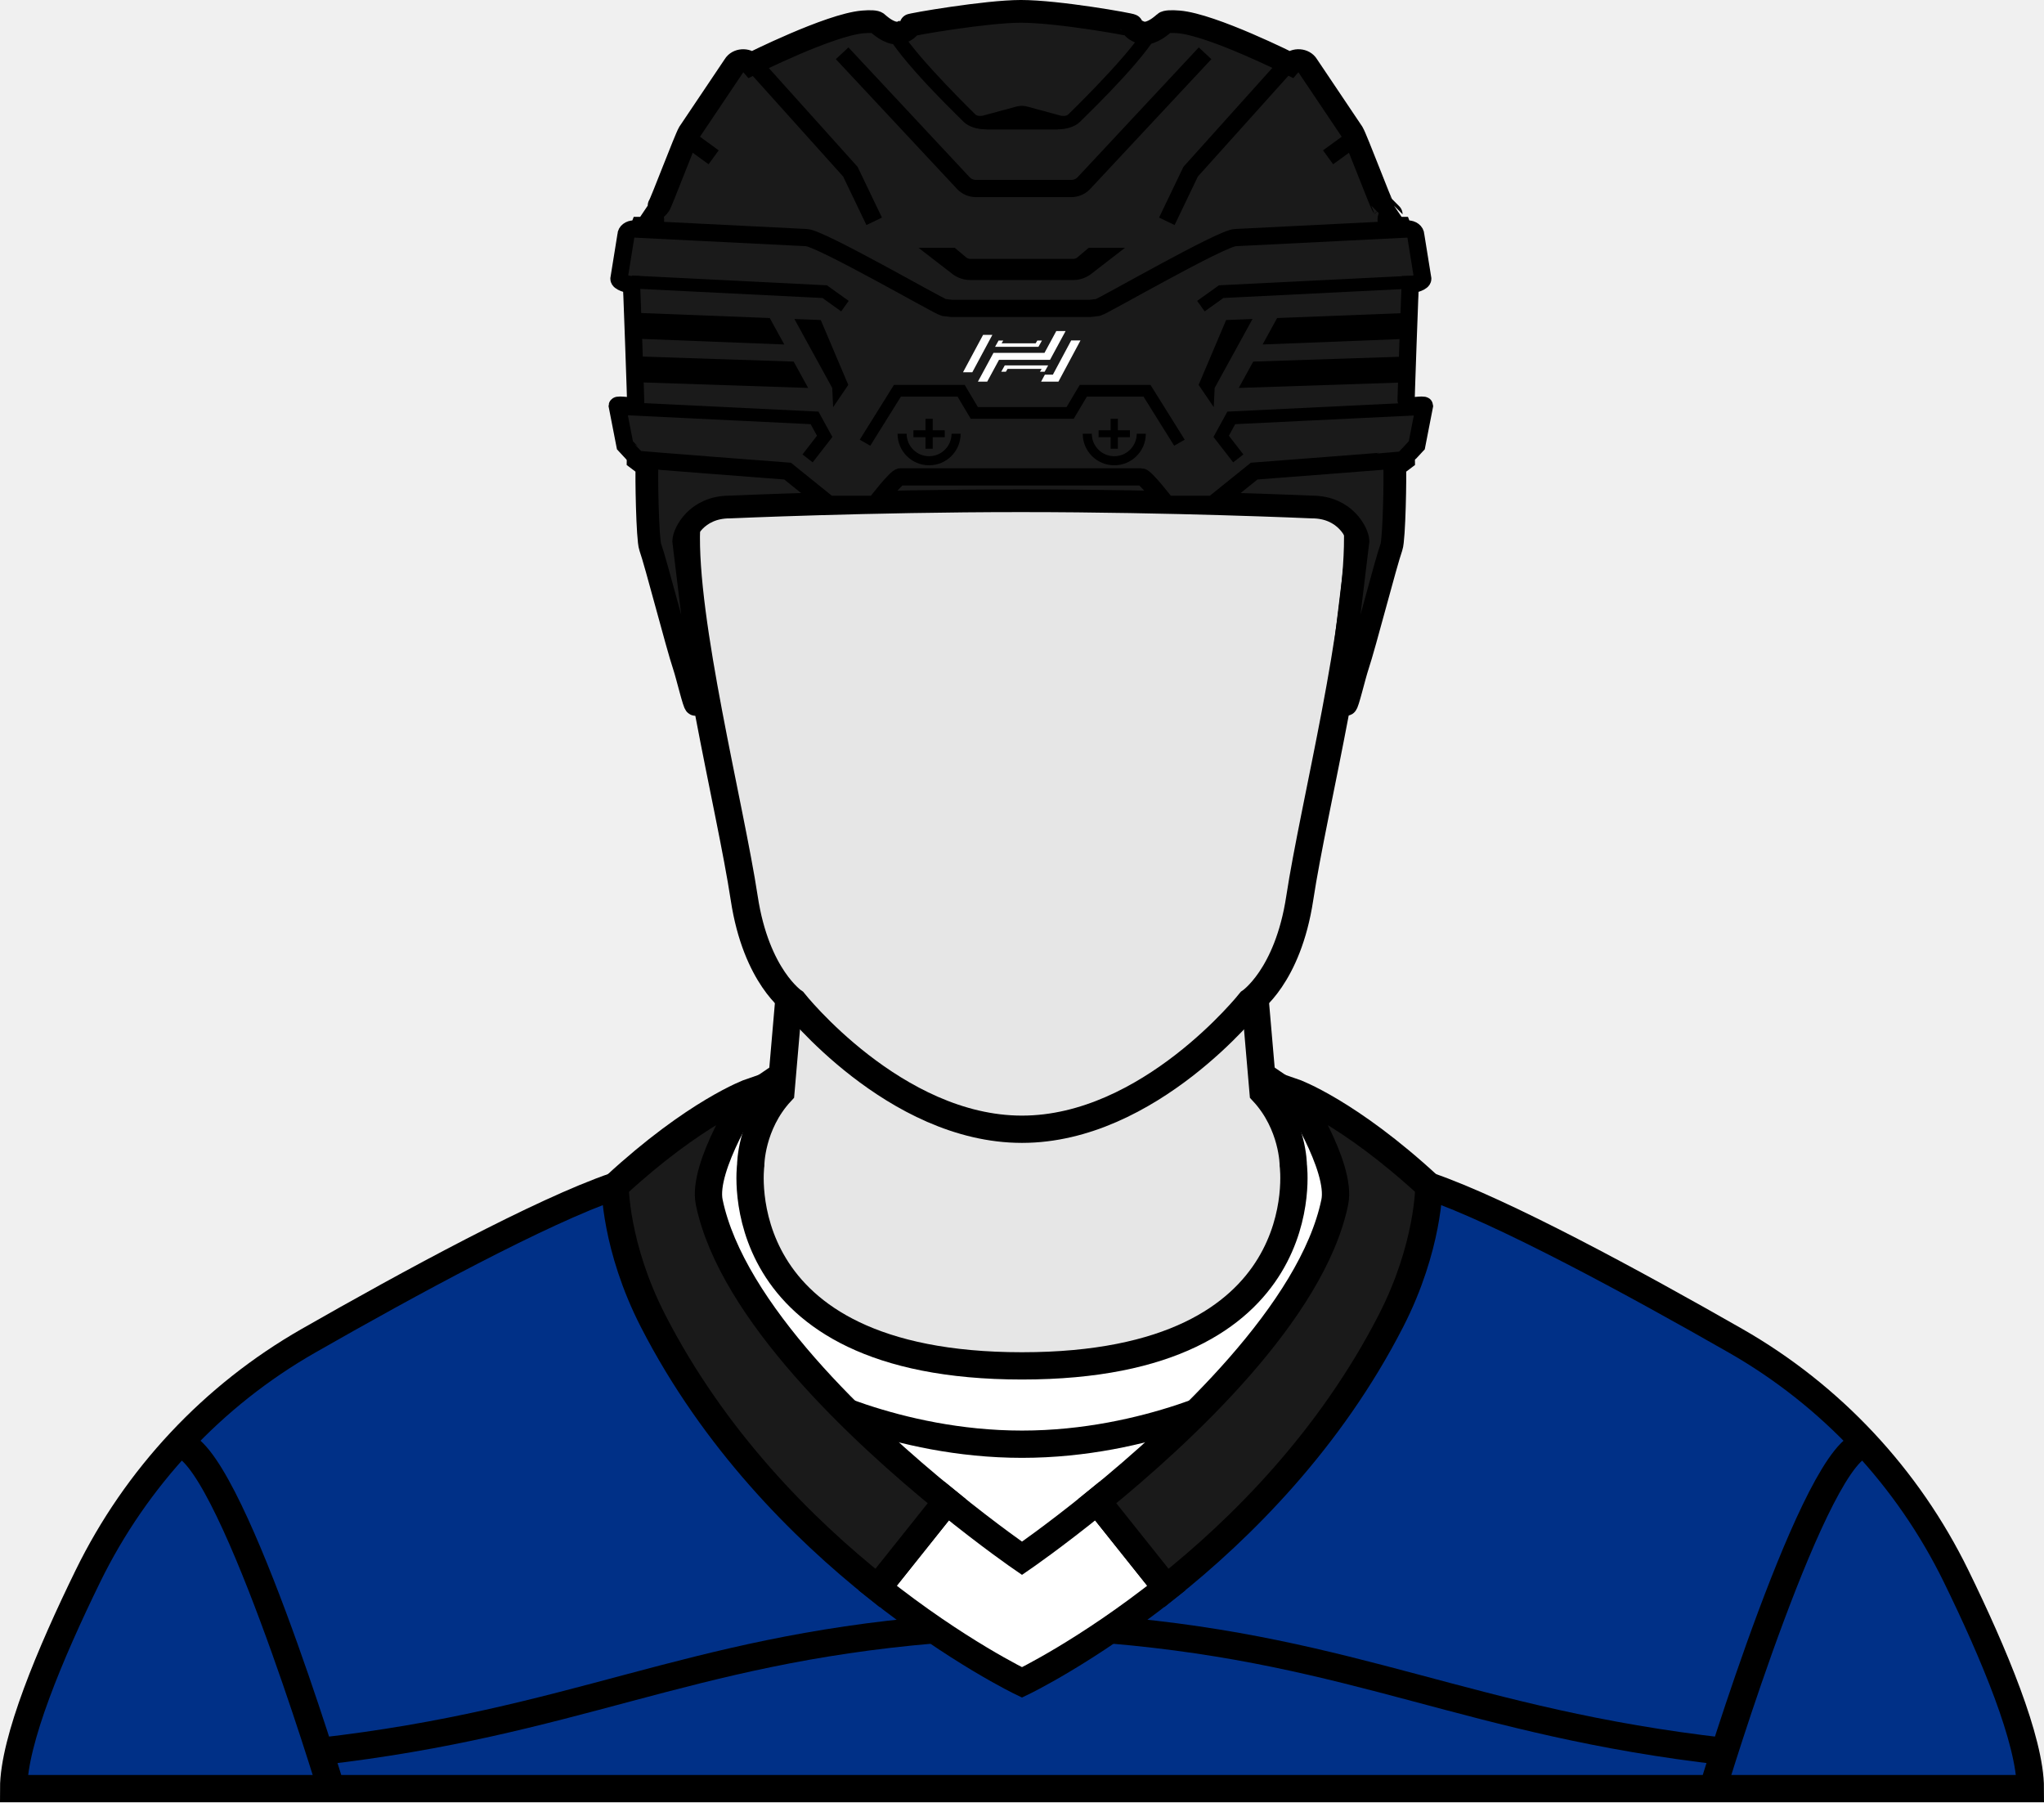
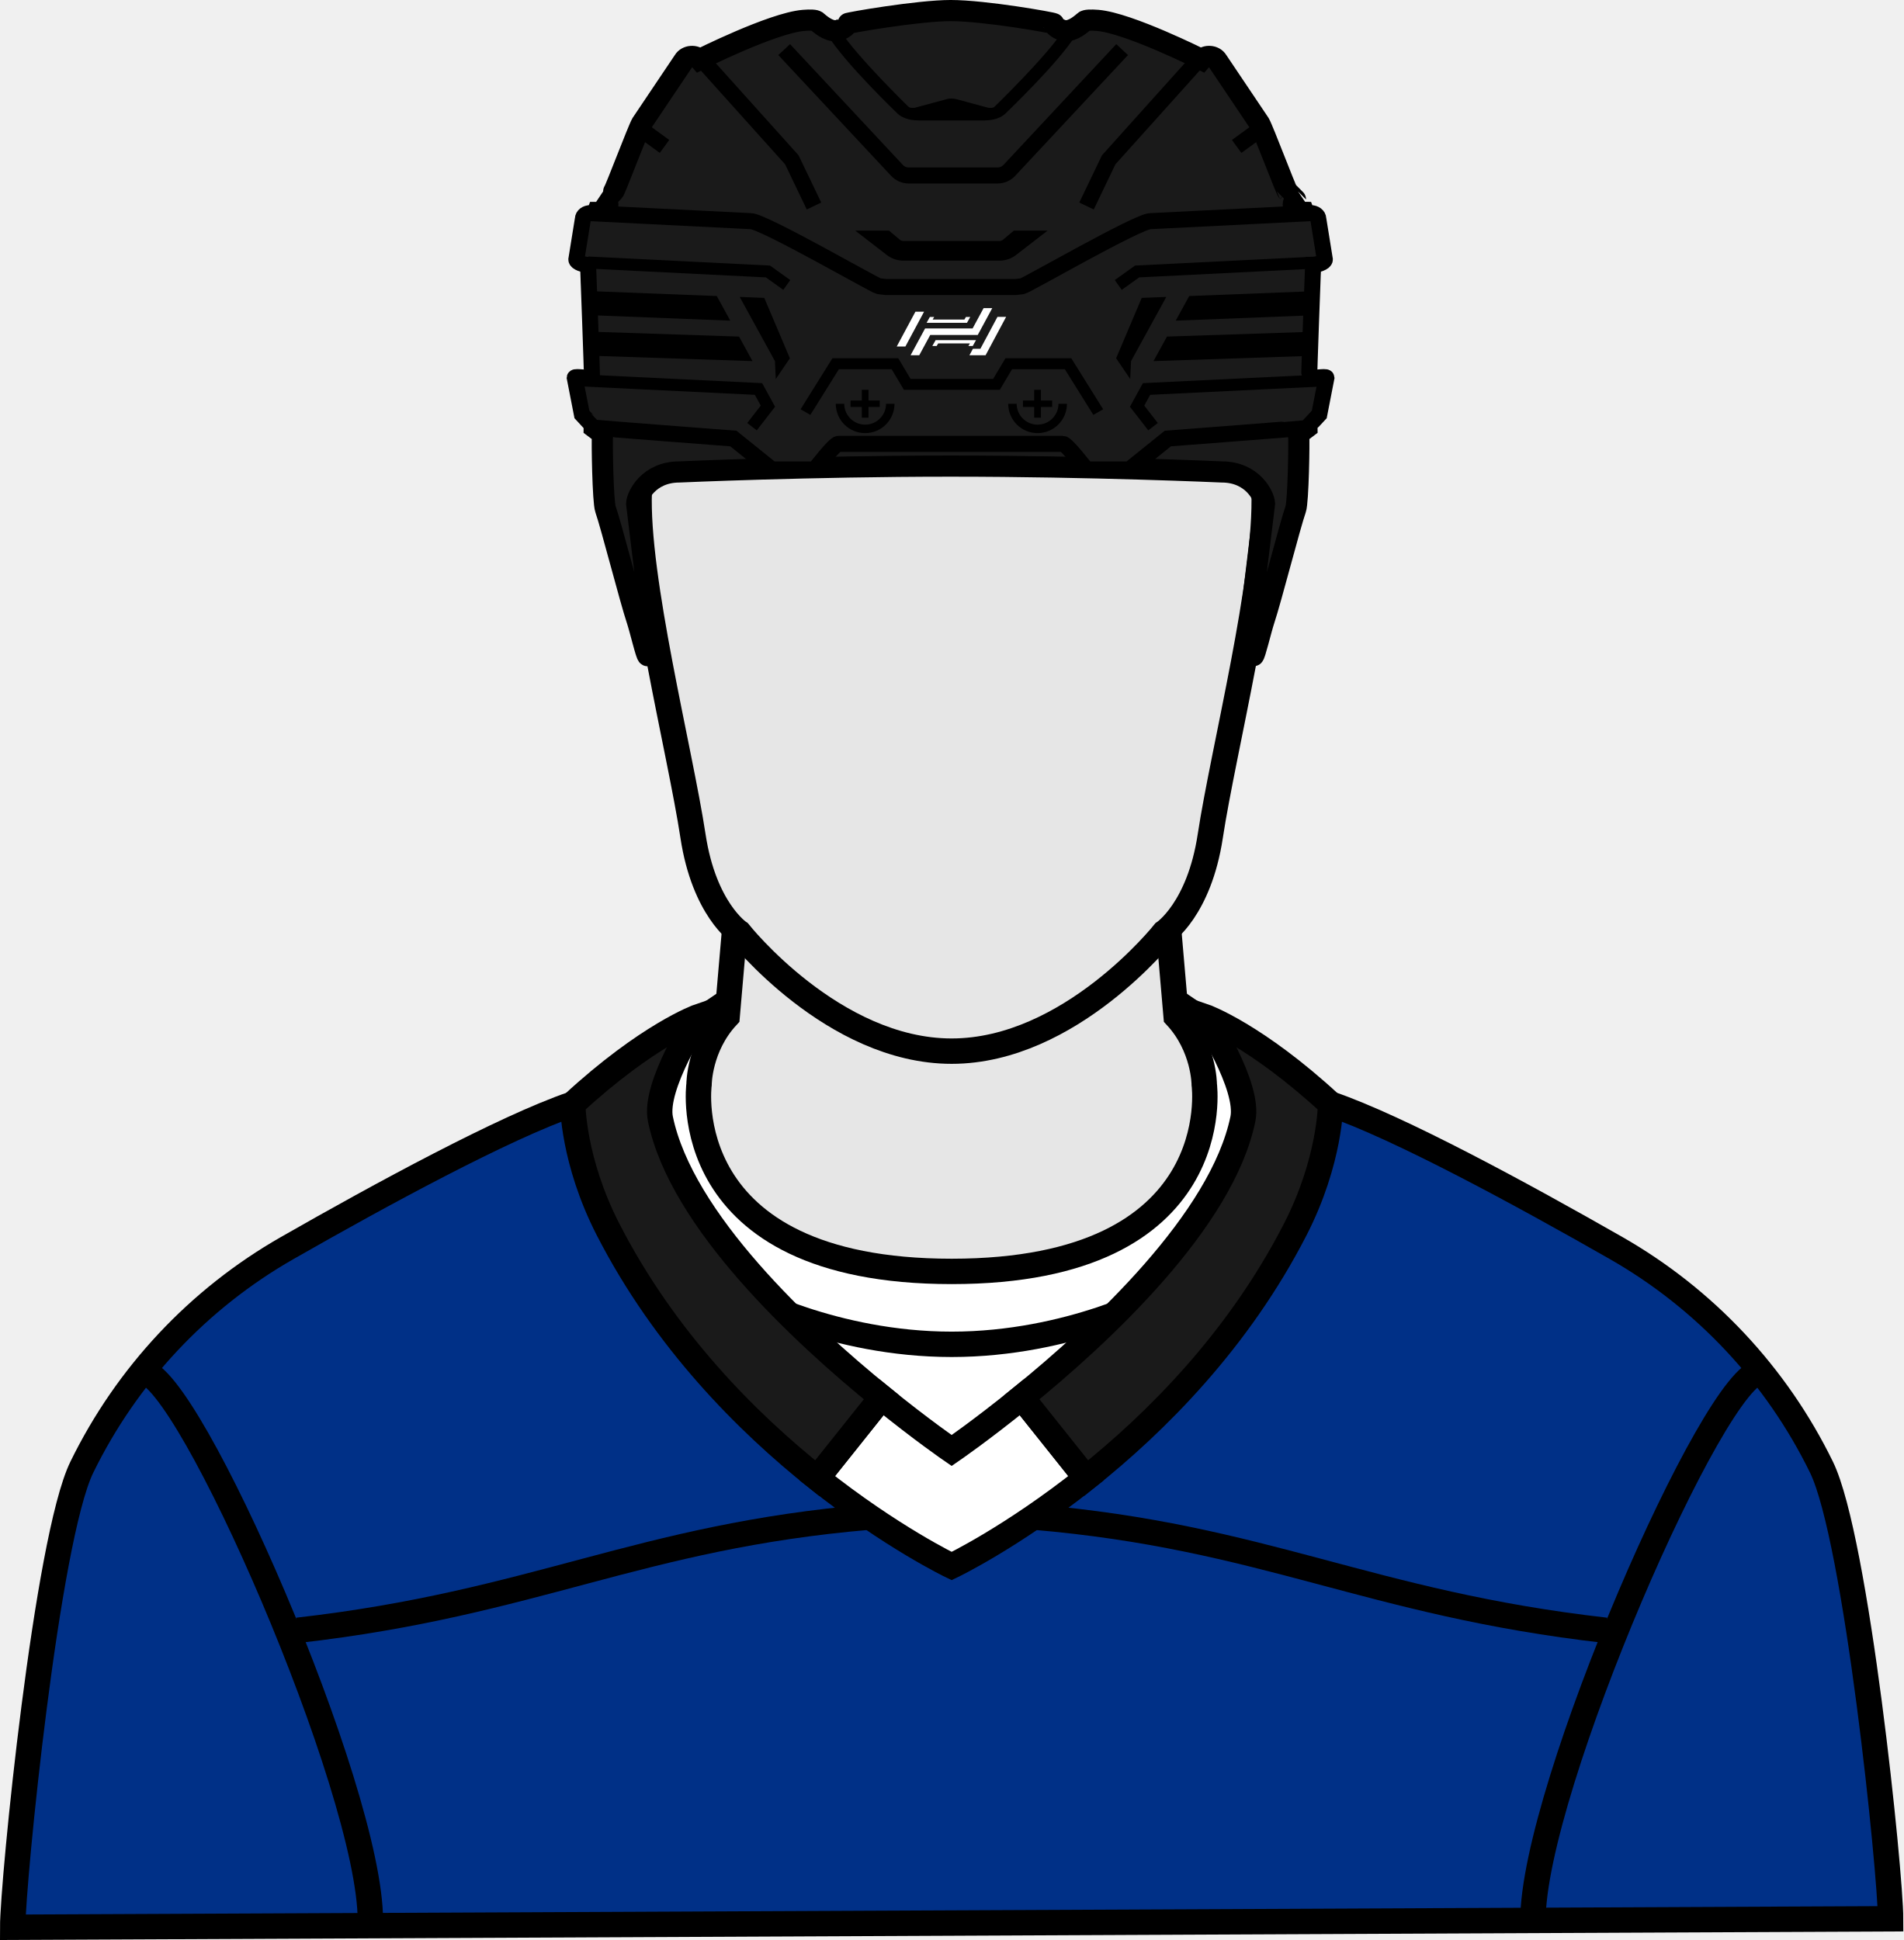
- <svg xmlns="http://www.w3.org/2000/svg" id="Layer_2" data-name="Layer 2" viewBox="0 0 2248.41 1982.27">
+ <svg xmlns="http://www.w3.org/2000/svg" id="Layer_2" data-name="Layer 2" viewBox="0 0 2248.41 2292.33">
  <defs>
    <style>
      .cls-1 {
        fill: #e6e6e6;
      }

      .cls-1, .cls-2, .cls-3, .cls-4, .cls-5, .cls-6, .cls-7, .cls-8, .cls-9, .cls-10, .cls-11 {
        stroke-miterlimit: 10;
      }

      .cls-1, .cls-3, .cls-4, .cls-5, .cls-6, .cls-7, .cls-8, .cls-9, .cls-10, .cls-11 {
        stroke: #000;
      }

      .cls-1, .cls-3, .cls-4, .cls-7, .cls-11 {
        stroke-width: 30px;
      }

      .cls-12, .cls-11 {
        fill: #fff;
      }

      .cls-2 {
        stroke: #ff0;
      }

      .cls-2, .cls-13, .cls-6, .cls-7, .cls-8, .cls-9 {
        fill: none;
      }

      .cls-3 {
        fill: #003087;
      }

      .cls-4, .cls-5, .cls-10 {
        fill: #1a1a1a;
      }

      .cls-5 {
        stroke-width: 25px;
      }

      .cls-6 {
        stroke-width: 10px;
      }

      .cls-8 {
        stroke-width: 14.2px;
      }

      .cls-9, .cls-10 {
        stroke-width: 18.94px;
      }
    </style>
  </defs>
  <g id="Layer_1-2" data-name="Layer 1">
-     <g id="Kilbourne">
+     <g id="WKHS">
      <g>
-         <path class="cls-3" d="M1571.82,1304.53c81.15,27.86,226.2,106.69,337.37,170.21,104.97,59.97,189.4,150.19,242.51,258.8,41.55,84.97,81.71,180.8,81.71,233.73H15c0-52.93,40.17-148.76,81.72-233.73,53.11-108.61,137.53-198.83,242.51-258.8,111.17-63.52,256.22-142.35,337.36-170.21l48.58,27.76,133.84,242.89,265.2,215.13,298.42-246.36,104.09-239.42h45.11Z" />
+         <path class="cls-3" d="M1571.82,1304.53c81.15,27.86,226.2,106.69,337.37,170.21,104.97,59.97,189.4,150.19,242.51,258.8,41.55,84.97,81.71,480.8,81.71,533.73l-2218.41,10c0-52.93,40.17-458.76,81.72-543.73,53.11-108.61,137.53-198.83,242.51-258.8,111.17-63.52,256.22-142.35,337.36-170.21l48.58,27.76,133.84,242.89,265.2,215.13,298.42-246.36,104.09-239.42h45.11Z" />
        <g>
-           <path class="cls-7" d="M196.13,1588.48c53.67,0,168.17,378.79,168.17,378.79" />
-           <path class="cls-7" d="M2052.29,1588.48c-53.67,0-168.17,378.79-168.17,378.79" />
+           <path class="cls-7" d="M2080.24,1620.91c-53.67,0-269.35,493.35-269.35,648.36" />
          <path class="cls-7" d="M1220.86,1792.57c273.48,23.19,394.92,101.84,676.07,133.84" />
+           <path class="cls-7" d="M168.18,1620.91c53.67,0,269.35,493.35,269.35,648.36" />
          <path class="cls-7" d="M1027.56,1792.57c-273.48,23.19-394.92,101.84-676.07,133.84" />
        </g>
        <polygon class="cls-11" points="877.85 1530.07 1124.21 1760.81 1370.57 1530.07 877.85 1530.07" />
        <path class="cls-11" d="M1283.1,1746.61c-87.82,69.88-158.89,103.85-158.89,103.85,0,0-71.08-33.98-158.9-103.85l76.12-95.45c47.79,38.8,82.78,62.81,82.78,62.81,0,0,34.99-24.01,82.77-62.81l76.12,95.45Z" />
        <path class="cls-2" d="M825.8,1201.02h0" />
        <path class="cls-2" d="M1422.63,1201.03h-.01" />
        <path class="cls-11" d="M1387.46,1182.39l25.15,17.1c10.41,7.08,19.23,16.26,25.88,26.94l55.85,89.65-71.7,148.05-52.06,65.93s-106.85,58.41-246.36,58.41c-139.52,0-246.36-58.41-246.36-58.41l-52.06-65.93-71.7-148.05,55.85-89.65c6.66-10.69,15.47-19.86,25.88-26.94l25.15-17.1" />
        <path class="cls-4" d="M1041.43,1651.16l-76.12,95.45c-82.61-65.72-180.03-163.2-247.08-294.03-41.64-81.26-41.64-148.05-41.64-148.05,88.65-81.77,148.27-103.18,149.2-103.5-.77,1.18-53.72,82.1-45.64,121.19,24.83,120.09,167.63,252.9,261.28,328.94Z" />
        <path class="cls-4" d="M1571.82,1304.53s0,66.79-41.64,148.05c-67.05,130.84-164.47,228.31-247.08,294.03l-76.12-95.45c93.65-76.03,236.45-208.84,261.28-328.94,8.08-39.09-44.86-120.01-45.63-121.19.93.32,60.54,21.73,149.19,103.5Z" />
        <path class="cls-1" d="M1379.01,1080.69l10.39,120.33c33.21,35.84,33.21,80.37,33.21,80.37,0,0,30.07,220.92-298.41,220.92-328.48,0-298.41-220.92-298.41-220.92,0,0,0-44.53,33.21-80.37l10.39-120.33" />
        <path class="cls-1" d="M1124.19,1242.05c140.16,0,251.08-140.17,251.08-140.17,0,0,41.3-27.38,54.44-113.88,15.48-101.9,67.43-304.36,63.51-407.36-2.71-71.4-14.81-227.99-65.7-278.14-56.22-55.4-246.39-87.6-303.33-87.6-56.94,0-247.11,32.2-303.33,87.6-50.89,50.15-62.99,206.74-65.7,278.14-3.92,103,48.03,305.46,63.51,407.36,13.14,86.51,54.44,113.88,54.44,113.88,0,0,110.91,140.17,251.08,140.17Z" />
      </g>
      <g>
        <path class="cls-5" d="M1001.03,27.96c-1.17,2.92-4.02,5.52-9.63,7.58-.28.12-.61.24-.89.32-4.16,1.18-8.65.28-13.18-1.93-.51-.24-.98-.51-1.5-.79-.47-.2-.89-.47-1.35-.75-.47-.28-.94-.55-1.4-.87-.47-.28-.89-.59-1.36-.91-.42-.28-.79-.55-1.21-.87-.51-.36-1.03-.75-1.5-1.14-.47-.36-.93-.71-1.36-1.07-.89-.71-1.78-1.46-2.66-2.25v-.08c-1.73-1.54-7.52-1.78-15.8-1.1-36.78,3.08-122.88,46.32-122.88,46.32-4.86-5.56-14.91-4.81-18.55,1.34l-49.87,74.23c-4.11,6.95-31.08,78.5-32.9,80.2,0,0-9.47,9.47-9.47,9.51.33.39,2.15,2.84,2.38,4.06,1.96,10.93-10.75,11.25-12.24,11.25,0,0-17.35,44.76-12.77,44.76h4.38s6.28,127.44,6,130.64l-1.32,78.88,9.77,7.38c-.75,9.17.45,80.31,3.56,89.01,6.38,17.85,29.25,107.11,37.28,131.1,3.56,10.65,11.18,43.02,12.61,41.99l.47-.36c4.35-3.08,6.82-7.58,6.73-12.31l-20.29-166.99c.33-8.92,14.05-37.45,50.55-37.45,0,0,154.13-6.91,318.96-6.91h.76s0,0,0,0h.76s.19,0,.19,0h-3.23s.19,0,.19,0h1.52-.37s.19,0,.19,0h.57s0,0,0,0h.19s0,0,0,0h.76s-3.23,0-3.23,0h.19s.57,0,.57,0h.19s0,0,0,0h.57s.19,0,.19,0h2.67s.19,0,.19,0h.57s0,0,0,0h.76s.19,0,.19,0h-3.23s.19,0,.19,0h1.52-.37s.19,0,.19,0h.57s0,0,0,0h.19s0,0,0,0h.76s-3.23,0-3.23,0h.19s.57,0,.57,0h.19s0,0,0,0h.57s.19,0,.19,0c164.83,0,318.96,6.91,318.96,6.91,36.5,0,50.23,28.53,50.55,37.45l-20.29,166.99c-.09,4.74,2.38,9.23,6.73,12.31l.47.36c1.43,1.03,9.05-31.34,12.61-41.99,8.03-23.99,30.9-113.25,37.28-131.1,3.11-8.71,4.31-79.84,3.56-89.01l9.77-7.38-1.32-78.88c-.28-3.2,6-130.65,6-130.65h4.38c4.58,0-12.77-44.76-12.77-44.76-1.5,0-14.21-.32-12.24-11.25.23-1.22,2.06-3.67,2.38-4.06,0-.04-9.47-9.51-9.47-9.51-1.82-1.7-28.79-73.26-32.9-80.2l-49.87-74.23c-3.65-6.16-13.69-6.91-18.55-1.34,0,0-86.1-43.24-122.88-46.32-8.27-.67-14.07-.43-15.8,1.1v.08c-.89.79-1.78,1.54-2.66,2.25-.42.36-.89.71-1.36,1.07-.47.39-.98.79-1.5,1.14-.42.32-.79.59-1.21.87-.47.32-.89.63-1.36.91-.47.32-.93.59-1.4.87-.47.28-.89.55-1.35.75-.51.28-.98.55-1.5.79-4.53,2.21-9.02,3.12-13.18,1.93-.28-.08-.61-.2-.89-.32-5.61-2.05-8.46-4.66-9.63-7.58-.42-1.07-81.27-15.46-121.91-15.46-37.96,0-121.49,14.39-121.91,15.46Z" />
        <path class="cls-10" d="M990.27,524.5c-4.55,0-27.65,30.22-27.65,30.22h-50.9l-45.38-36.55s-163.57-12.49-164.37-12.88c-.29-.11-14.54-15.56-14.54-15.56l-8.47-43.46c.22-2.12,19.05,1.57,20.29-.32.44-.73-4.54-132.91-4.54-132.91-4.6,0-13.86-2.85-13.86-6.36l7.76-48.13c0-3.7,3.92-6.7,8.76-6.7l189.56,9.47c14.6,0,145.6,75.55,151.08,76.84l8.39,1h153.1s8.39-1,8.39-1c5.47-1.28,136.48-76.84,151.08-76.84l189.56-9.47c4.84,0,8.76,3,8.76,6.7l7.76,48.13c0,3.52-9.27,6.36-13.86,6.36,0,0-4.98,132.18-4.54,132.91,1.24,1.9,20.07-1.8,20.29.32l-8.47,43.46s-14.25,15.45-14.54,15.56c-.8.39-164.37,12.88-164.37,12.88l-45.38,36.55h-50.9s-23.11-30.22-27.65-30.22h-265.34Z" />
        <g id="Logos">
          <g id="White">
            <polygon class="cls-12" points="1069.55 409.45 1091.62 368.32 1081.4 368.32 1059.32 409.45 1069.55 409.45" />
            <polygon class="cls-12" points="1178.31 374.44 1158.16 412.11 1149.34 412.11 1145.2 419.78 1164.28 419.78 1188.54 374.44 1178.31 374.44" />
            <polygon class="cls-12" points="1172.17 364.1 1161.94 364.1 1148.96 388.1 1092.83 388.1 1075.69 419.78 1085.92 419.78 1098.92 395.78 1155.03 395.78 1155.04 395.78 1172.17 364.1" />
            <polygon class="cls-12" points="1106.5 408.84 1108.3 405.76 1145.79 405.76 1143.98 408.84 1149.1 408.84 1152.97 401.92 1105.25 401.92 1101.38 408.84 1106.5 408.84" />
            <polygon class="cls-12" points="1141.06 374.53 1139.25 377.61 1101.77 377.61 1103.57 374.53 1098.45 374.53 1094.59 381.45 1142.3 381.45 1146.17 374.53 1141.06 374.53" />
          </g>
        </g>
        <path d="M1124.28,142.25h39.3c9.91,0,19.1-3.06,24.24-8.11,18.44-18.09,78.95-76.9,90.59-106.62,0,0-18.79,2.92-22.44,8.59-19.45,30.27-81.07,89.95-81.07,89.95-1.96,1.76-5.52,1.6-7.83,1.2l-36.55-9.89c-1.98-.62-4.06-.93-6.14-.95h-.76c-2.08.02-4.16.33-6.14.95l-36.55,9.89c-2.32.4-5.87.55-7.83-1.2,0,0-61.25-59.62-80.51-89.83-3.59-5.63-22.35-8.51-22.35-8.51,11.63,29.72,71.49,88.33,89.93,106.42,5.14,5.04,14.32,8.11,24.24,8.11h39.3" />
        <path d="M1084.98,142.25h78.61s-2.37-5.23-2.37-5.23c-.39-.67-28.27-8.09-35.04-9.57-1.01-.22-2.02-.22-3.04,0-6.86,1.47-35.43,8.74-35.78,9.57l-2.37,5.23Z" />
        <path class="cls-13" d="M1430.47,66.79s5.23.54,7.84,4.95l-155.87,106.45c24.31-45.24,99.76-101.14,112.75-113.9,1.05-1.03,2.63-1.52,4.22-1.31l31.06,3.82Z" />
        <path class="cls-13" d="M818.26,66.79s-5.23.54-7.84,4.95l155.87,106.45c-24.31-45.24-99.76-101.14-112.75-113.9-1.05-1.03-2.63-1.52-4.22-1.31l-31.06,3.82Z" />
        <path d="M1197.62,272.54l-12.86,10.85c-1.18.86-2.64,1.34-4.13,1.34h-113.38c-1.49,0-2.96-.48-4.14-1.34l-12.86-10.85h-39.91l37.92,29.27c5.41,3.98,12.15,6.18,18.98,6.18h113.38c6.83,0,13.57-2.19,18.98-6.17l37.92-29.28h-39.91Z" />
        <polygon points="1039.24 473.28 1025.99 473.28 1025.99 460.61 1018.03 460.61 1018.03 473.28 1004.78 473.28 1004.78 480.88 1018.03 480.88 1018.03 493.55 1025.99 493.55 1025.99 480.88 1039.24 480.88 1039.24 473.28" />
        <polygon points="1242.93 473.28 1229.67 473.28 1229.67 460.61 1221.72 460.61 1221.72 473.28 1208.46 473.28 1208.46 480.88 1221.72 480.88 1221.72 493.55 1229.67 493.55 1229.67 480.88 1242.93 480.88 1242.93 473.28" />
        <path d="M1291.59,490.23l-33.71-53.98h-62.3l-14.51,24.37h-113.25l-14.51-24.37h-62.3l-33.71,53.98-11.59-6.61,37.64-60.28h77.81l14.51,24.37h97.55l14.51-24.37h77.81l37.64,60.28-11.59,6.61Z" />
        <g>
          <polyline class="cls-9" points="828.99 70.41 935.4 188.82 961.6 243.42" />
          <polyline class="cls-9" points="1416.14 70.41 1309.73 188.82 1283.53 243.42" />
          <path class="cls-9" d="M926.37,58.61l133.29,142.75c3.58,3.82,8.58,5.98,13.81,5.98h105.03c5.23,0,10.23-2.17,13.81-5.98l133.29-142.75" />
        </g>
        <line class="cls-9" x1="747.87" y1="145.98" x2="784.99" y2="173.03" />
        <line class="cls-9" x1="1498.01" y1="145.98" x2="1460.89" y2="173.03" />
        <polyline class="cls-8" points="694.7 310.19 907.16 320.78 929.43 336.71" />
        <polyline class="cls-8" points="678.96 449.1 896.02 459.63 907.16 479.92 888.35 504.18" />
        <polyline class="cls-8" points="1555.75 310.19 1343.29 320.78 1321.02 336.71" />
        <polyline class="cls-8" points="1571.49 449.1 1354.43 459.63 1343.29 479.92 1362.1 504.18" />
-         <g>
-           <line class="cls-12" x1="698.32" y1="406.13" x2="884.9" y2="412.66" />
-           <polygon points="888.95 426.69 697.82 420.32 698.82 391.94 873.04 397.71 888.95 426.69" />
-         </g>
-         <g>
-           <line class="cls-12" x1="698.32" y1="358.23" x2="859.19" y2="364.93" />
-           <polygon points="862.71 378.89 697.73 372.43 698.91 344.04 846.74 349.8 862.71 378.89" />
-         </g>
+         <polygon points="888.95 426.69 697.82 420.32 698.82 391.94 873.04 397.71 888.95 426.69" />
+         <polygon points="862.71 378.89 697.73 372.43 698.91 344.04 846.74 349.8 862.71 378.89" />
        <polygon points="933.11 423.34 902.85 351.99 873.83 350.86 915.46 426.69 916.45 447.84 933.11 423.34" />
        <polygon points="1362.64 426.69 1553.78 420.32 1552.78 391.94 1378.56 397.71 1362.64 426.69" />
        <polygon points="1388.89 378.89 1553.87 372.43 1552.69 344.04 1404.86 349.8 1388.89 378.89" />
        <polygon points="1318.49 423.34 1348.75 351.99 1377.77 350.86 1336.13 426.69 1335.15 447.84 1318.49 423.34" />
        <g>
          <path class="cls-6" d="M992.31,477.08c0,16.4,13.3,29.7,29.7,29.7s29.7-13.3,29.7-29.7" />
-           <path class="cls-6" d="M1255.4,477.08c0,16.4-13.3,29.7-29.7,29.7s-29.7-13.3-29.7-29.7" />
+           <path class="cls-6" d="M1255.4,477.08c0,16.4-13.3,29.7-29.7,29.7-16.4,0-29.7-13.3-29.7-29.7" />
        </g>
      </g>
    </g>
  </g>
</svg>
